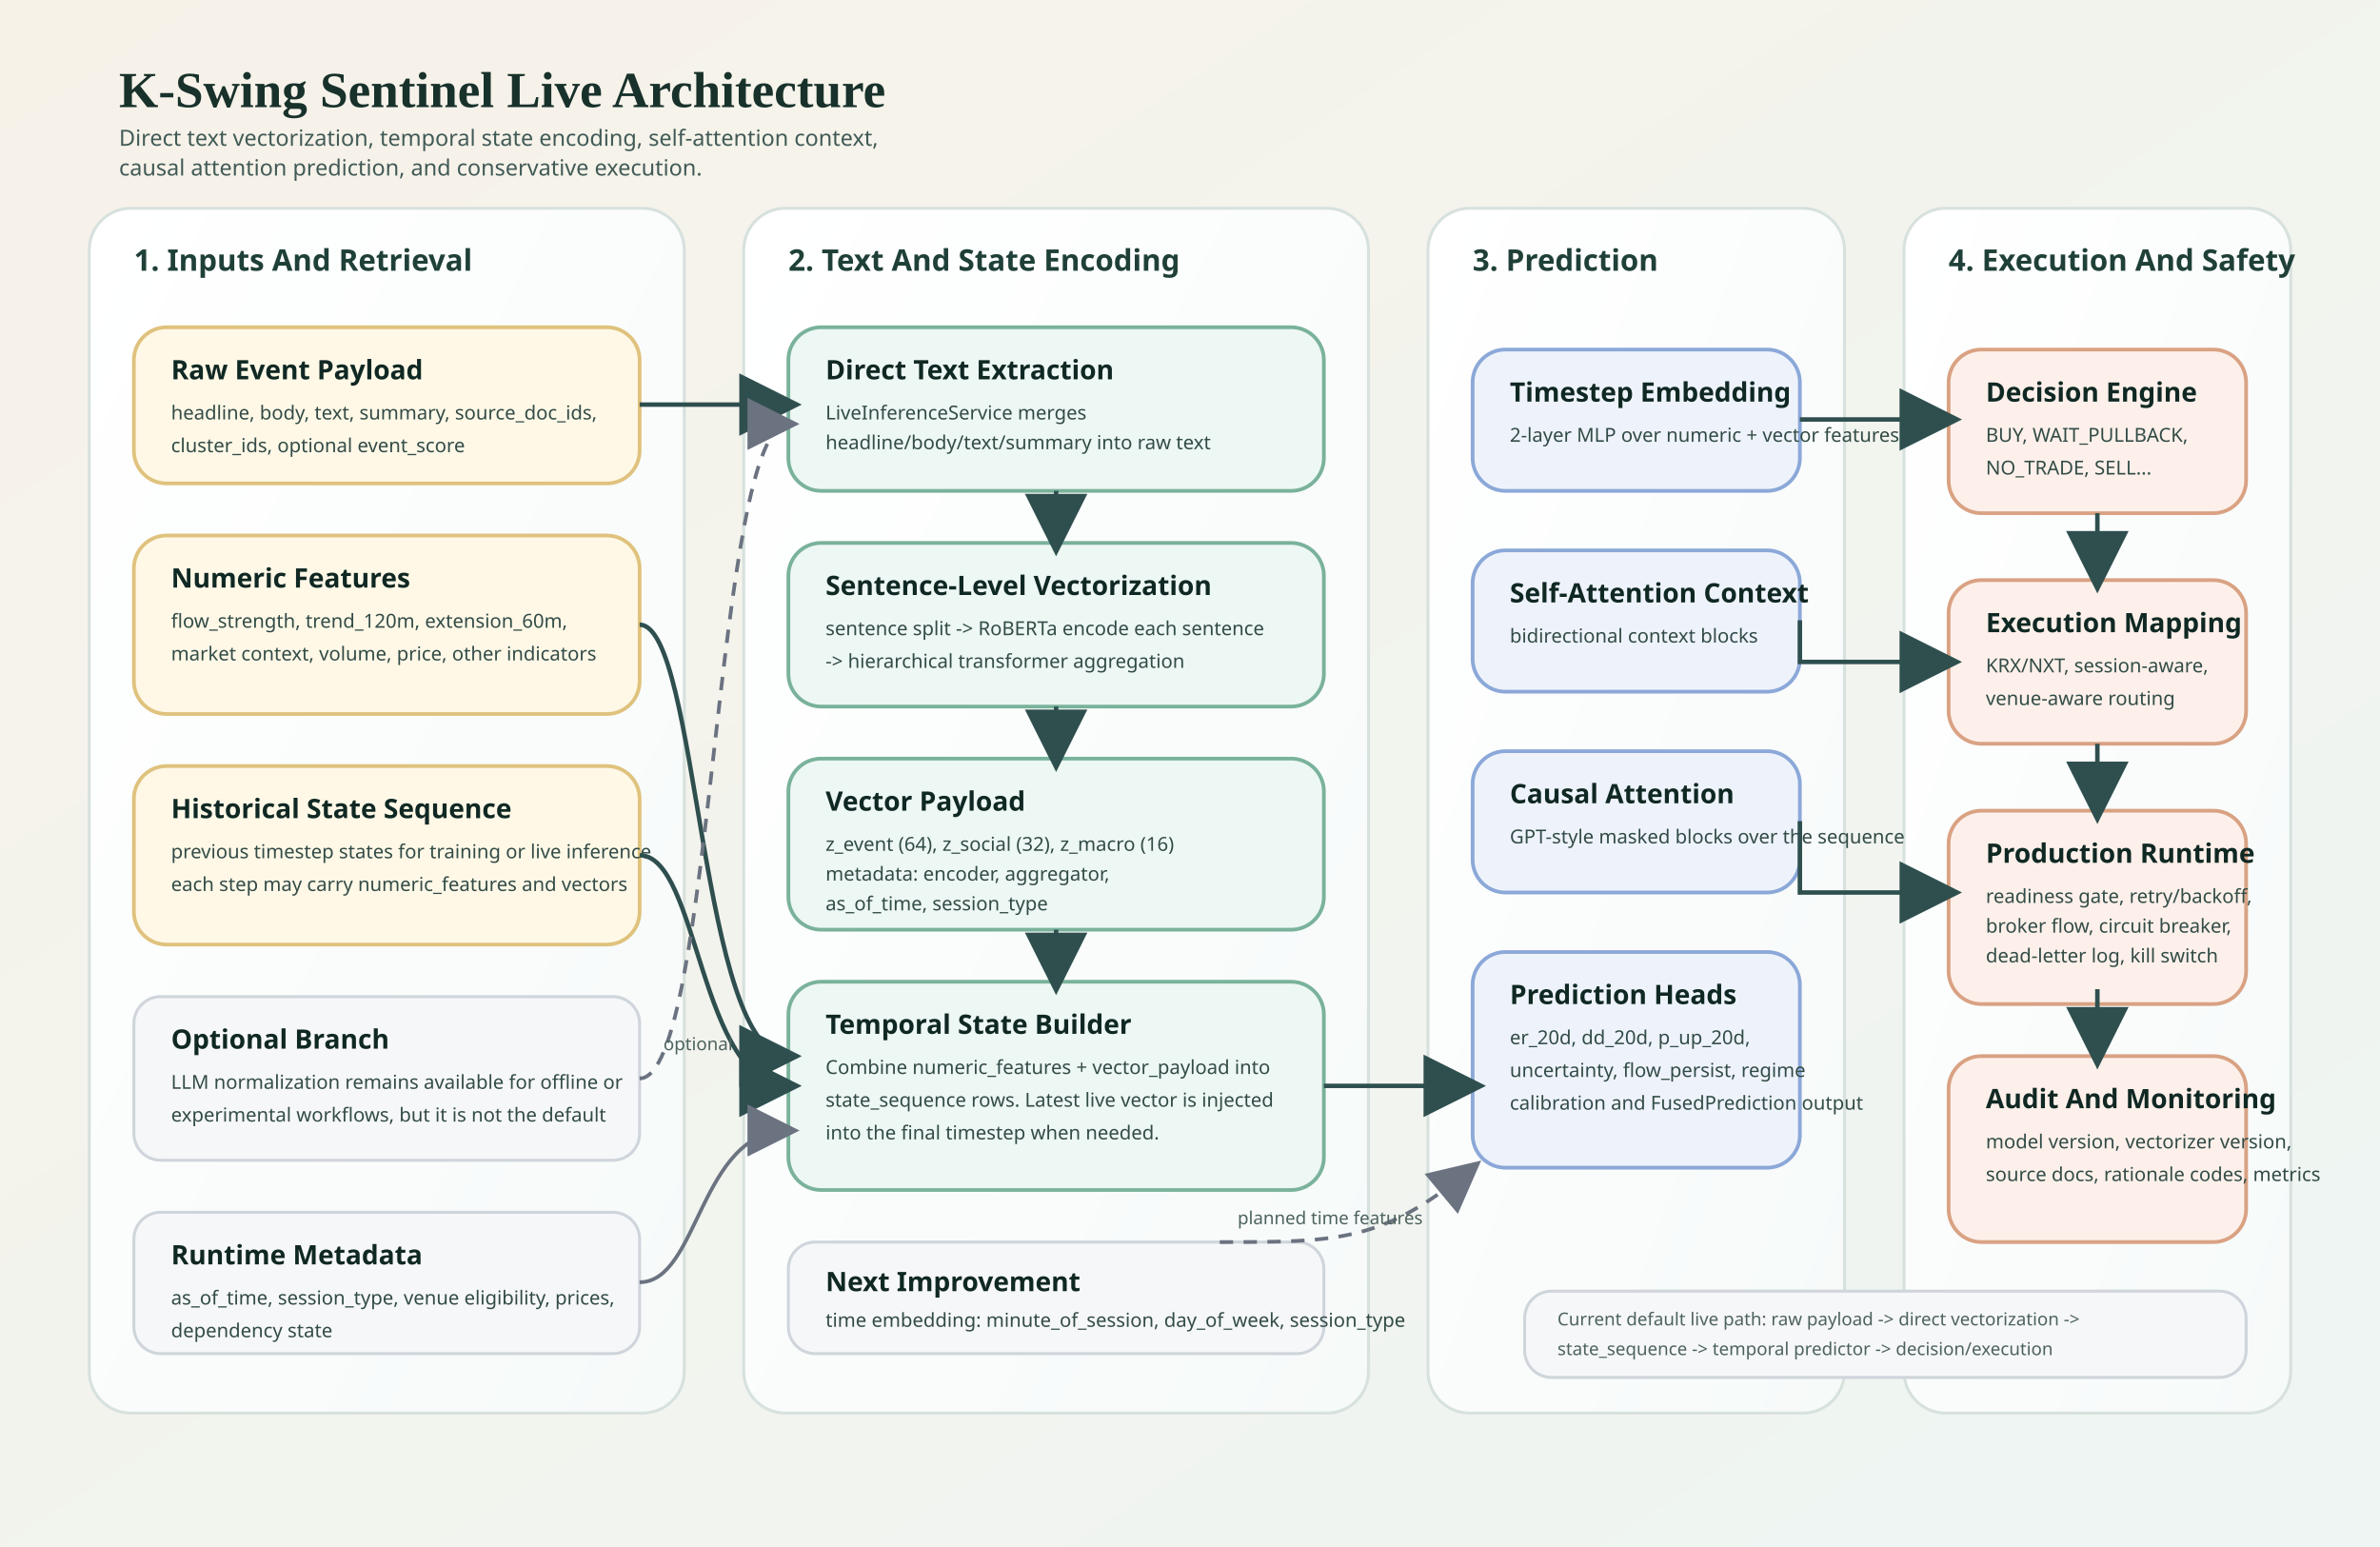
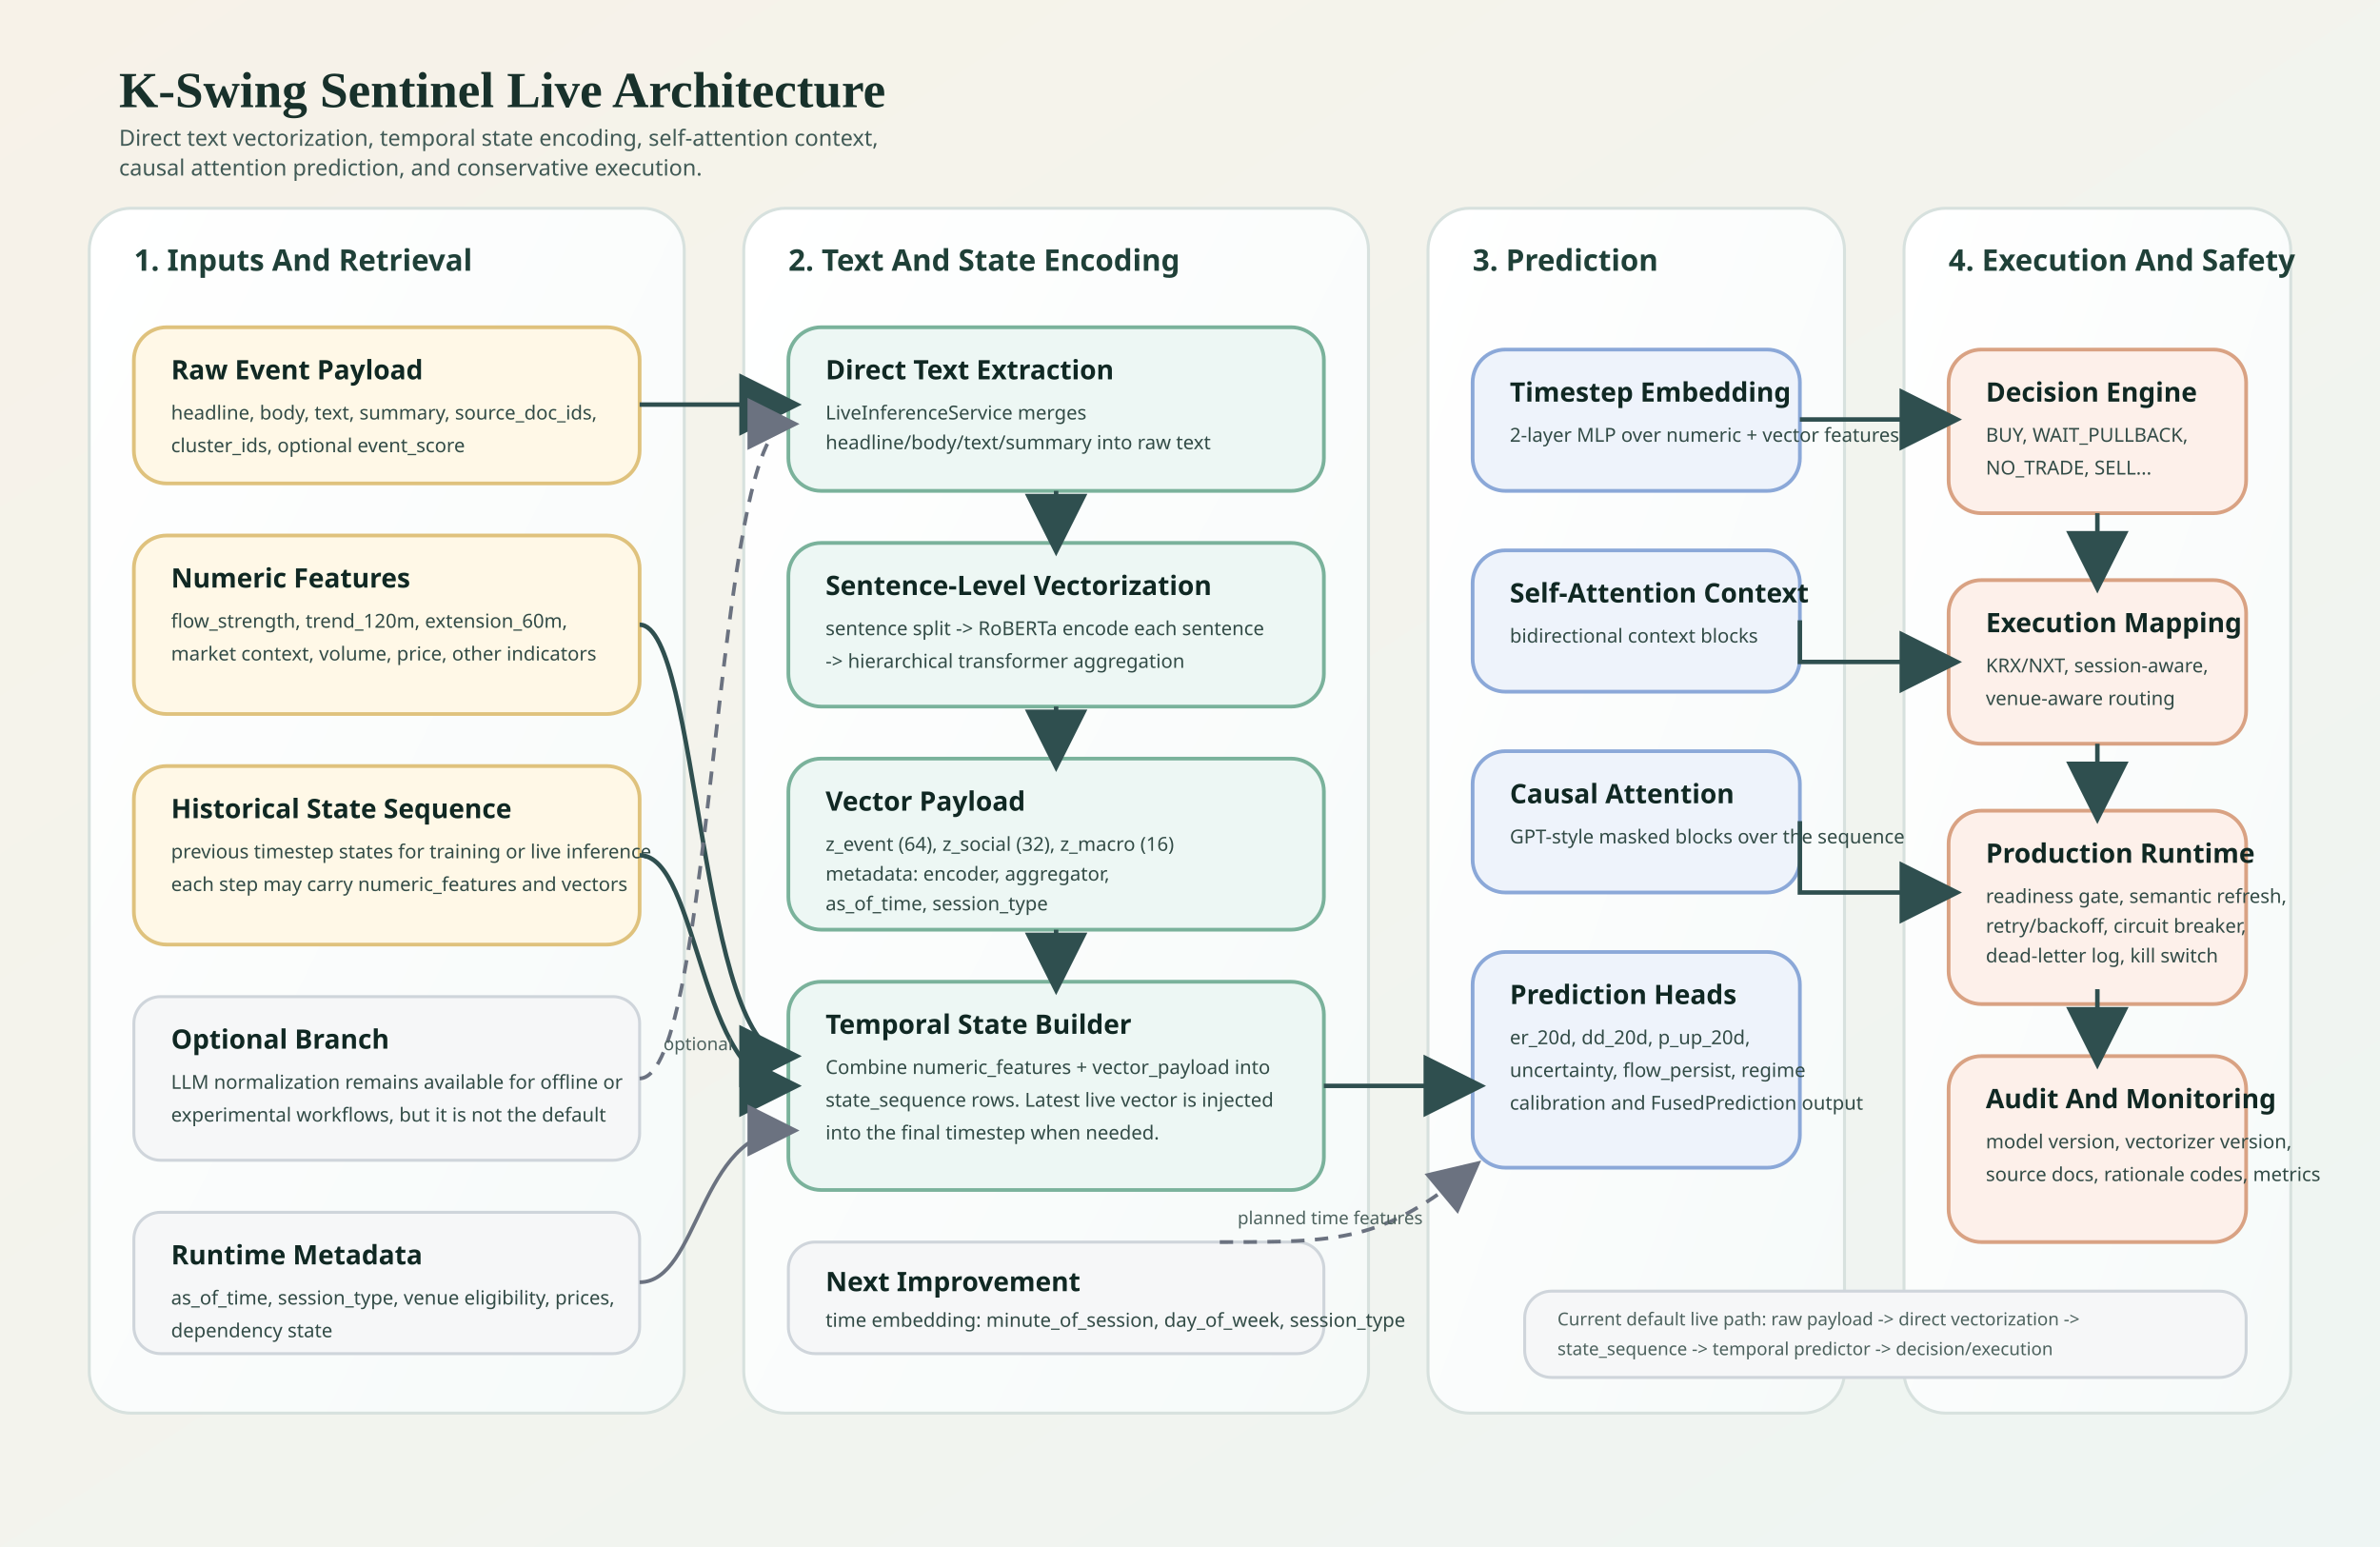
<svg xmlns="http://www.w3.org/2000/svg" width="1600" height="1040" viewBox="0 0 1600 1040" role="img" aria-labelledby="title desc">
  <defs>
    <linearGradient id="bg" x1="0%" y1="0%" x2="100%" y2="100%">
      <stop offset="0%" stop-color="#f7f2e8" />
      <stop offset="100%" stop-color="#eef5f3" />
    </linearGradient>
    <linearGradient id="panel" x1="0%" y1="0%" x2="100%" y2="100%">
      <stop offset="0%" stop-color="#ffffff" />
      <stop offset="100%" stop-color="#f6faf9" />
    </linearGradient>
    <marker id="arrow" markerWidth="14" markerHeight="14" refX="11" refY="7" orient="auto">
      <path d="M0,0 L14,7 L0,14 z" fill="#2f4f4f" />
    </marker>
    <marker id="arrowSoft" markerWidth="14" markerHeight="14" refX="11" refY="7" orient="auto">
      <path d="M0,0 L14,7 L0,14 z" fill="#6b7280" />
    </marker>
    <style>
      .title { font: 700 34px Georgia, "Times New Roman", serif; fill: #18312b; }
      .subtitle { font: 400 15px "Trebuchet MS", Verdana, sans-serif; fill: #415a56; }
      .section { font: 700 20px "Trebuchet MS", Verdana, sans-serif; fill: #1f4038; }
      .box-title { font: 700 18px "Trebuchet MS", Verdana, sans-serif; fill: #102823; }
      .box-body { font: 400 13px "Trebuchet MS", Verdana, sans-serif; fill: #324b46; }
      .small { font: 400 12px "Trebuchet MS", Verdana, sans-serif; fill: #4d625e; }
      .edge { stroke: #2f4f4f; stroke-width: 3; fill: none; marker-end: url(#arrow); }
      .edge-soft { stroke: #6b7280; stroke-width: 2.5; fill: none; marker-end: url(#arrowSoft); }
      .edge-dash { stroke: #6b7280; stroke-width: 2.5; fill: none; stroke-dasharray: 9 7; marker-end: url(#arrowSoft); }
      .panel { fill: url(#panel); stroke: #d7e1de; stroke-width: 2; rx: 28; }
      .input { fill: #fff8e7; stroke: #dfc27d; stroke-width: 2.5; rx: 22; }
      .process { fill: #edf7f4; stroke: #7ab29b; stroke-width: 2.5; rx: 22; }
      .predict { fill: #eef3fb; stroke: #8ba8d8; stroke-width: 2.5; rx: 22; }
      .decision { fill: #fdf0ea; stroke: #d9a283; stroke-width: 2.5; rx: 22; }
      .note { fill: #f6f7f8; stroke: #cfd5db; stroke-width: 2; rx: 18; }
    </style>
  </defs>
  <rect x="0" y="0" width="1600" height="1040" fill="url(#bg)" />
  <text x="80" y="72" class="title">K-Swing Sentinel Live Architecture</text>
  <text x="80" y="98" class="subtitle">Direct text vectorization, temporal state encoding, self-attention context,</text>
  <text x="80" y="118" class="subtitle">causal attention prediction, and conservative execution.</text>
  <rect x="60" y="140" width="400" height="810" class="panel" />
  <rect x="500" y="140" width="420" height="810" class="panel" />
  <rect x="960" y="140" width="280" height="810" class="panel" />
  <rect x="1280" y="140" width="260" height="810" class="panel" />
  <text x="90" y="182" class="section">1. Inputs And Retrieval</text>
  <text x="530" y="182" class="section">2. Text And State Encoding</text>
  <text x="990" y="182" class="section">3. Prediction</text>
  <text x="1310" y="182" class="section">4. Execution And Safety</text>
  <rect x="90" y="220" width="340" height="105" class="input" />
  <text x="115" y="255" class="box-title">Raw Event Payload</text>
  <text x="115" y="282" class="box-body">headline, body, text, summary, source_doc_ids,</text>
  <text x="115" y="304" class="box-body">cluster_ids, optional event_score</text>
  <rect x="90" y="360" width="340" height="120" class="input" />
  <text x="115" y="395" class="box-title">Numeric Features</text>
  <text x="115" y="422" class="box-body">flow_strength, trend_120m, extension_60m,</text>
  <text x="115" y="444" class="box-body">market context, volume, price, other indicators</text>
  <rect x="90" y="515" width="340" height="120" class="input" />
  <text x="115" y="550" class="box-title">Historical State Sequence</text>
  <text x="115" y="577" class="box-body">previous timestep states for training or live inference</text>
  <text x="115" y="599" class="box-body">each step may carry numeric_features and vectors</text>
  <rect x="90" y="670" width="340" height="110" class="note" />
  <text x="115" y="705" class="box-title">Optional Branch</text>
  <text x="115" y="732" class="box-body">LLM normalization remains available for offline or</text>
  <text x="115" y="754" class="box-body">experimental workflows, but it is not the default</text>
  <rect x="90" y="815" width="340" height="95" class="note" />
  <text x="115" y="850" class="box-title">Runtime Metadata</text>
  <text x="115" y="877" class="box-body">as_of_time, session_type, venue eligibility, prices,</text>
  <text x="115" y="899" class="box-body">dependency state</text>
  <rect x="530" y="220" width="360" height="110" class="process" />
  <text x="555" y="255" class="box-title">Direct Text Extraction</text>
  <text x="555" y="282" class="box-body">LiveInferenceService merges</text>
  <text x="555" y="302" class="box-body">headline/body/text/summary into raw text</text>
  <rect x="530" y="365" width="360" height="110" class="process" />
  <text x="555" y="400" class="box-title">Sentence-Level Vectorization</text>
  <text x="555" y="427" class="box-body">sentence split -&gt; RoBERTa encode each sentence</text>
  <text x="555" y="449" class="box-body">-&gt; hierarchical transformer aggregation</text>
  <rect x="530" y="510" width="360" height="115" class="process" />
  <text x="555" y="545" class="box-title">Vector Payload</text>
  <text x="555" y="572" class="box-body">z_event (64), z_social (32), z_macro (16)</text>
  <text x="555" y="592" class="box-body">metadata: encoder, aggregator,</text>
  <text x="555" y="612" class="box-body">as_of_time, session_type</text>
  <rect x="530" y="660" width="360" height="140" class="process" />
  <text x="555" y="695" class="box-title">Temporal State Builder</text>
  <text x="555" y="722" class="box-body">Combine numeric_features + vector_payload into</text>
  <text x="555" y="744" class="box-body">state_sequence rows. Latest live vector is injected</text>
  <text x="555" y="766" class="box-body">into the final timestep when needed.</text>
  <rect x="530" y="835" width="360" height="75" class="note" />
  <text x="555" y="868" class="box-title">Next Improvement</text>
  <text x="555" y="892" class="box-body">time embedding: minute_of_session, day_of_week, session_type</text>
  <rect x="990" y="235" width="220" height="95" class="predict" />
  <text x="1015" y="270" class="box-title">Timestep Embedding</text>
  <text x="1015" y="297" class="box-body">2-layer MLP over numeric + vector features</text>
  <rect x="990" y="370" width="220" height="95" class="predict" />
  <text x="1015" y="405" class="box-title">Self-Attention Context</text>
  <text x="1015" y="432" class="box-body">bidirectional context blocks</text>
  <rect x="990" y="505" width="220" height="95" class="predict" />
  <text x="1015" y="540" class="box-title">Causal Attention</text>
  <text x="1015" y="567" class="box-body">GPT-style masked blocks over the sequence</text>
  <rect x="990" y="640" width="220" height="145" class="predict" />
  <text x="1015" y="675" class="box-title">Prediction Heads</text>
  <text x="1015" y="702" class="box-body">er_20d, dd_20d, p_up_20d,</text>
  <text x="1015" y="724" class="box-body">uncertainty, flow_persist, regime</text>
  <text x="1015" y="746" class="box-body">calibration and FusedPrediction output</text>
  <rect x="1310" y="235" width="200" height="110" class="decision" />
  <text x="1335" y="270" class="box-title">Decision Engine</text>
  <text x="1335" y="297" class="box-body">BUY, WAIT_PULLBACK,</text>
  <text x="1335" y="319" class="box-body">NO_TRADE, SELL...</text>
  <rect x="1310" y="390" width="200" height="110" class="decision" />
  <text x="1335" y="425" class="box-title">Execution Mapping</text>
  <text x="1335" y="452" class="box-body">KRX/NXT, session-aware,</text>
  <text x="1335" y="474" class="box-body">venue-aware routing</text>
  <rect x="1310" y="545" width="200" height="130" class="decision" />
  <text x="1335" y="580" class="box-title">Production Runtime</text>
-   <text x="1335" y="607" class="box-body">readiness gate, retry/backoff,</text>
-   <text x="1335" y="627" class="box-body">broker flow, circuit breaker,</text>
+   <text x="1335" y="607" class="box-body">readiness gate, semantic refresh,</text>
+   <text x="1335" y="627" class="box-body">retry/backoff, circuit breaker,</text>
  <text x="1335" y="647" class="box-body">dead-letter log, kill switch</text>
  <rect x="1310" y="710" width="200" height="125" class="decision" />
  <text x="1335" y="745" class="box-title">Audit And Monitoring</text>
  <text x="1335" y="772" class="box-body">model version, vectorizer version,</text>
  <text x="1335" y="794" class="box-body">source docs, rationale codes, metrics</text>
  <path d="M430 272 L530 272" class="edge" />
  <path d="M710 330 L710 365" class="edge" />
  <path d="M710 475 L710 510" class="edge" />
  <path d="M710 625 L710 660" class="edge" />
  <path d="M890 730 L990 730" class="edge" />
  <path d="M430 420 C470 420, 470 710, 530 710" class="edge" />
  <path d="M430 575 C470 575, 470 730, 530 730" class="edge" />
  <path d="M430 862 C470 862, 470 760, 530 760" class="edge-soft" />
  <path d="M1210 282 L1310 282" class="edge" />
  <path d="M1210 417 L1210 445 L1310 445" class="edge" />
  <path d="M1210 552 L1210 600 L1310 600" class="edge" />
  <path d="M1410 345 L1410 390" class="edge" />
  <path d="M1410 500 L1410 545" class="edge" />
  <path d="M1410 665 L1410 710" class="edge" />
  <path d="M430 725 C480 725, 480 285, 530 285" class="edge-dash" />
  <text x="446" y="706" class="small">optional</text>
  <path d="M820 835 C900 835, 930 835, 990 785" class="edge-dash" />
  <text x="832" y="823" class="small">planned time features</text>
  <rect x="1025" y="868" width="485" height="58" class="note" />
  <text x="1047" y="891" class="small">Current default live path: raw payload -&gt; direct vectorization -&gt;</text>
  <text x="1047" y="911" class="small">state_sequence -&gt; temporal predictor -&gt; decision/execution</text>
</svg>
